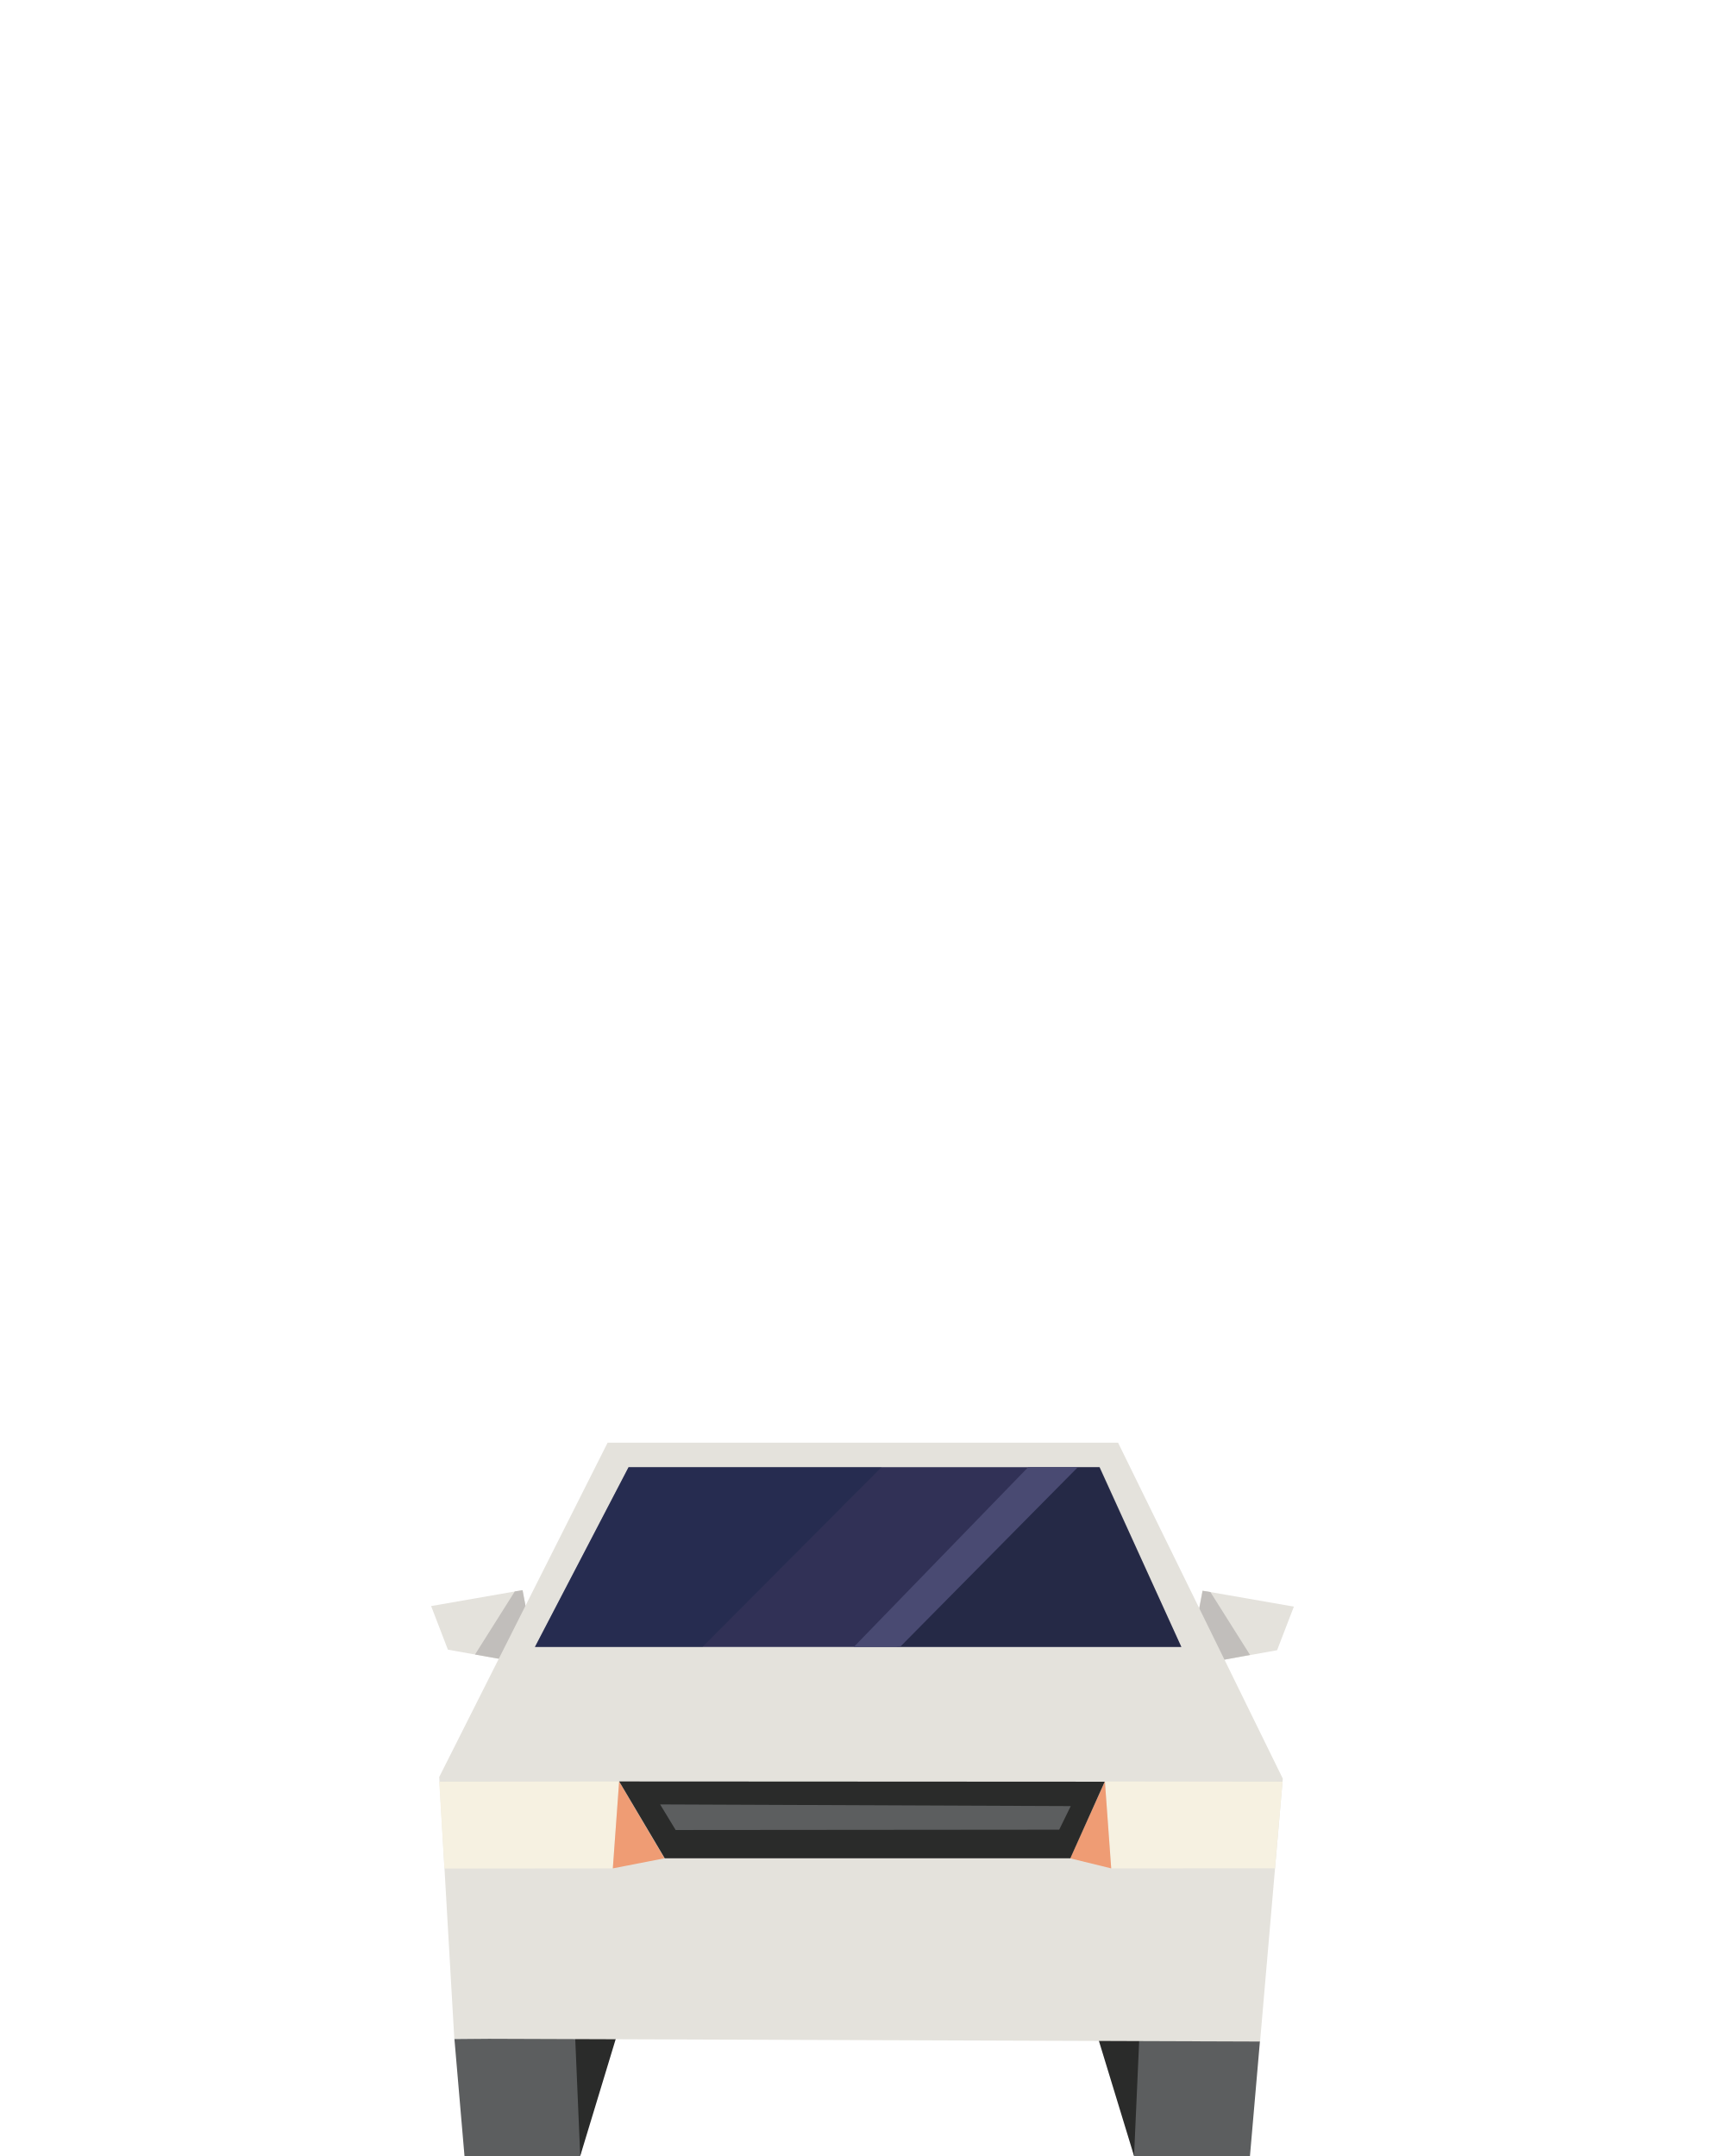
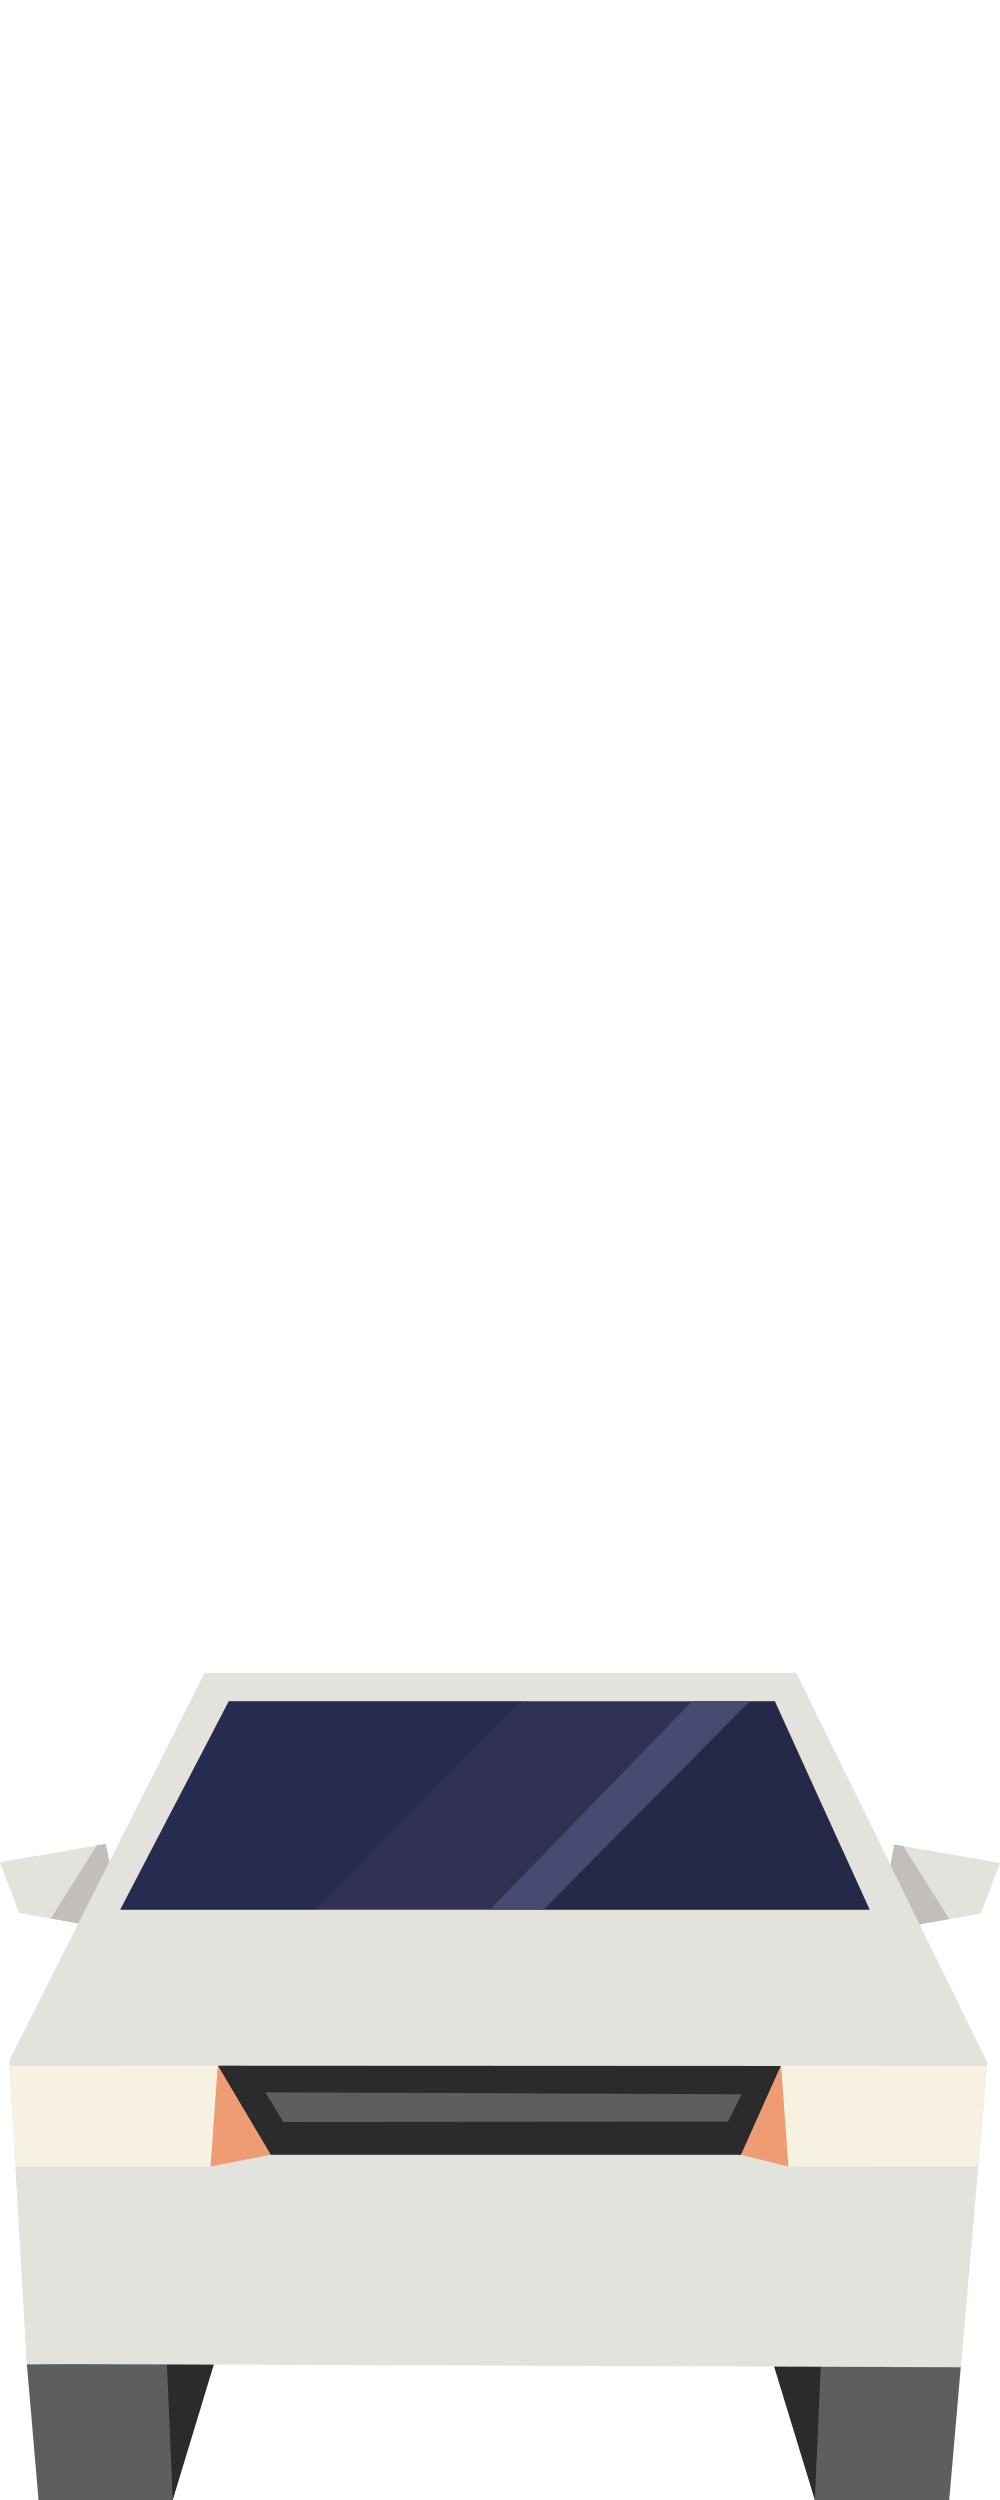
- <svg xmlns="http://www.w3.org/2000/svg" width="288px" height="360px" version="1.1" xml:space="preserve" style="fill-rule:evenodd;clip-rule:evenodd;stroke-linejoin:round;stroke-miterlimit:1.414;">
-   <g>
-     <g id="car-inbound" transform="matrix(1,0,0,1,71.9798,166.584)">
-       <g transform="matrix(1,0,0,1,0,-10.3296)">
-         <path d="M127.589,121.742l13.651,-2.45l2.8,-7.279l-15.261,-2.662l-1.259,6.721l-2.321,2.339l2.39,3.331Z" style="fill:#e4e2dc;fill-rule:nonzero;" />
-       </g>
-       <g transform="matrix(1,0,0,1,0,-10.3296)">
-         <path d="M127.604,121.746l-2.327,-3.494l2.259,-2.185l1.269,-6.697l1.297,0.208l6.621,10.502l-9.119,1.666Z" style="fill:#c1bebb;fill-rule:nonzero;" />
-       </g>
-       <g transform="matrix(1,0,0,1,0,-10.3296)">
-         <path d="M0,111.919l2.8,7.279l13.651,2.45l2.39,-3.331l-2.321,-2.339l-1.26,-6.72l-15.26,2.661Z" style="fill:#e4e2dc;fill-rule:nonzero;" />
-       </g>
-       <g transform="matrix(1,0,0,1,0,-10.3296)">
-         <path d="M16.467,121.646l2.327,-3.494l-2.259,-2.185l-1.269,-6.697l-1.297,0.208l-6.641,10.531l9.139,1.637Z" style="fill:#c1bebb;fill-rule:nonzero;" />
-       </g>
-       <path d="M3.89,173.884l1.68,19.532l19.321,0l3.991,-19.742l-24.992,0.21Z" style="fill:#5c5e5f;fill-rule:nonzero;" />
-       <path d="M24.052,173.674l0.84,19.742l5.992,-19.742l-6.832,0Z" style="fill:#2a2b2a;fill-rule:nonzero;" />
-       <path d="M117.358,193.416l19.35,0l1.68,-19.321l-24.993,-0.211l3.963,19.532Z" style="fill:#5c5e5f;fill-rule:nonzero;" />
-       <path d="M111.394,173.884l5.964,19.532l0.869,-19.532l-6.833,0Z" style="fill:#2a2b2a;fill-rule:nonzero;" />
-       <g transform="matrix(1,-3.22153e-17,-3.22153e-17,1.13153,0,-22.926)">
-         <path d="M29.468,85.928l-28.118,49.341l2.519,38.615l1.89,0.006l132.637,0.414l3.796,-38.796l-27.505,-49.58l-85.219,0Z" style="fill:#e4e2dc;fill-rule:nonzero;" />
-       </g>
-       <g transform="matrix(1,-8.52366e-17,-8.52366e-17,1.348,1.39815e-14,-42.2467)">
-         <path d="M32.958,89.498l-15.629,22.27l107.925,1.7053e-13l-13.669,-22.27l-78.626,2.84217e-14Z" style="fill:#313156;fill-rule:nonzero;" />
-       </g>
-       <g transform="matrix(1.35601,0,0,1.35601,-9.08601,-43.1939)">
-         <g opacity="0.3">
-           <path d="M31.032,89.668l-11.553,22.138l20.631,5.68434e-14l22.058,-22.138l-31.136,-1.42109e-14Z" style="fill:#0f2342;fill-rule:nonzero;" />
-         </g>
-       </g>
-       <g opacity="0.3">
-         <path d="M111.625,78.397l-3.656,5.72697e-12l-30.219,30.02l47.504,3.09797e-12l-13.629,-30.02Z" style="fill:#0a1723;fill-rule:nonzero;" />
-       </g>
-       <g transform="matrix(1.34973,0,0,1.34973,-25.576,-42.4401)">
-         <path d="M76.954,111.768l21.988,-22.241l-6.14,2.84217e-14l-21.571,22.241l5.723,1.42109e-13Z" style="fill:#494a72;fill-rule:nonzero;" />
-       </g>
-       <g transform="matrix(1,0,0,1,-199.295,-4.4702)">
-         <path d="M200.645,135.387l0.867,14.5l28.119,-0.028l1.051,-14.511l-30.037,0.039Z" style="fill:#f6f1e1;fill-rule:nonzero;" />
-       </g>
-       <g transform="matrix(1,0,0,1,-199.295,-4.4702)">
-         <path d="M230.683,135.348l7.571,12.829l-8.623,1.682l1.052,-14.511Z" style="fill:#ef9c74;fill-rule:nonzero;" />
-       </g>
-       <g transform="matrix(1,0,0,1,-199.295,-4.4702)">
-         <path d="M341.445,135.387l-1.263,14.458l-27.344,0.014l-1.052,-14.511l29.659,0.039Z" style="fill:#f6f1e1;fill-rule:nonzero;" />
-       </g>
-       <g transform="matrix(1,0,0,1,-199.295,-4.4702)">
-         <path d="M311.786,135.348l-5.818,12.829l6.87,1.682l-1.052,-14.511Z" style="fill:#ef9c74;fill-rule:nonzero;" />
-       </g>
-       <g transform="matrix(1,0,0,1,-199.295,-4.4702)">
-         <path d="M311.753,135.388l-81.06,-0.043l7.604,12.831l67.715,0l5.741,-12.788Z" style="fill:#2a2b2a;fill-rule:nonzero;" />
-       </g>
-       <g transform="matrix(1,0,0,1,-199.295,-4.4702)">
-         <path d="M306.083,139.461l-1.926,3.936l-64.038,0.055l-2.592,-4.272l68.556,0.281Z" style="fill:#5c5e5f;fill-rule:nonzero;" />
-       </g>
+ <svg xmlns="http://www.w3.org/2000/svg" width="100%" height="100%" viewBox="0 0 144 360" version="1.1" xml:space="preserve" style="fill-rule:evenodd;clip-rule:evenodd;stroke-linejoin:round;stroke-miterlimit:1.414;">
+   <g id="car-inbound" transform="matrix(1,0,0,1,-0.0202,166.584)">
+     <g transform="matrix(1,0,0,1,0,-10.3296)">
+       <path d="M127.589,121.742L141.24,119.292L144.04,112.013L128.779,109.351L127.52,116.072L125.199,118.411L127.589,121.742Z" style="fill:rgb(228,226,220);fill-rule:nonzero;" />
+     </g>
+     <g transform="matrix(1,0,0,1,0,-10.3296)">
+       <path d="M127.604,121.746L125.277,118.252L127.536,116.067L128.805,109.37L130.102,109.578L136.723,120.08L127.604,121.746L127.604,121.746Z" style="fill:rgb(193,190,187);fill-rule:nonzero;" />
+     </g>
+     <g transform="matrix(1,0,0,1,0,-10.3296)">
+       <path d="M0,111.919L2.8,119.198L16.451,121.648L18.841,118.317L16.52,115.978L15.26,109.258L0,111.919Z" style="fill:rgb(228,226,220);fill-rule:nonzero;" />
+     </g>
+     <g transform="matrix(1,0,0,1,0,-10.3296)">
+       <path d="M16.467,121.646L18.794,118.152L16.535,115.967L15.266,109.27L13.969,109.478L7.328,120.009L16.467,121.646Z" style="fill:rgb(193,190,187);fill-rule:nonzero;" />
+     </g>
+     <path d="M3.89,173.884L5.57,193.416L24.891,193.416L28.882,173.674L3.89,173.884L3.89,173.884Z" style="fill:rgb(92,94,95);fill-rule:nonzero;" />
+     <path d="M24.052,173.674L24.892,193.416L30.884,173.674L24.052,173.674Z" style="fill:rgb(42,43,42);fill-rule:nonzero;" />
+     <path d="M117.358,193.416L136.708,193.416L138.388,174.095L113.395,173.884L117.358,193.416Z" style="fill:rgb(92,94,95);fill-rule:nonzero;" />
+     <path d="M111.394,173.884L117.358,193.416L118.227,173.884L111.394,173.884Z" style="fill:rgb(42,43,42);fill-rule:nonzero;" />
+     <g transform="matrix(1,-3.22153e-17,-3.22153e-17,1.13153,0,-22.926)">
+       <path d="M29.468,85.928L1.35,135.269L3.869,173.884L5.759,173.89L138.396,174.304L142.192,135.508L114.687,85.928L29.468,85.928L29.468,85.928Z" style="fill:rgb(228,226,220);fill-rule:nonzero;" />
+     </g>
+     <g transform="matrix(1,-8.52366e-17,-8.52366e-17,1.348,1.39815e-14,-42.2467)">
+       <path d="M32.958,89.498L17.329,111.768L125.254,111.768L111.584,89.498L32.958,89.498L32.958,89.498Z" style="fill:rgb(49,49,86);fill-rule:nonzero;" />
+     </g>
+     <g transform="matrix(1.35601,0,0,1.35601,-9.08601,-43.1939)">
+       <path d="M31.032,89.668L19.48,111.806L40.11,111.806L62.168,89.668L31.032,89.668L31.032,89.668Z" style="fill:rgb(15,35,66);fill-opacity:0.3;fill-rule:nonzero;" />
+     </g>
+     <path d="M111.625,78.397L107.969,78.397L77.75,108.417L125.254,108.417L111.625,78.397L111.625,78.397Z" style="fill:rgb(10,23,35);fill-opacity:0.3;fill-rule:nonzero;" />
+     <g transform="matrix(1.34973,0,0,1.34973,-25.576,-42.4401)">
+       <path d="M76.954,111.768L98.941,89.527L92.801,89.527L71.23,111.768L76.954,111.768L76.954,111.768Z" style="fill:rgb(73,74,114);fill-rule:nonzero;" />
+     </g>
+     <g transform="matrix(1,0,0,1,-199.295,-4.4702)">
+       <path d="M200.645,135.387L201.512,149.887L229.631,149.859L230.682,135.348L200.645,135.387L200.645,135.387Z" style="fill:rgb(246,241,225);fill-rule:nonzero;" />
+     </g>
+     <g transform="matrix(1,0,0,1,-199.295,-4.4702)">
+       <path d="M230.683,135.348L238.254,148.177L229.631,149.859L230.683,135.348Z" style="fill:rgb(239,156,116);fill-rule:nonzero;" />
+     </g>
+     <g transform="matrix(1,0,0,1,-199.295,-4.4702)">
+       <path d="M341.445,135.387L340.182,149.845L312.838,149.859L311.786,135.348L341.445,135.387L341.445,135.387Z" style="fill:rgb(246,241,225);fill-rule:nonzero;" />
+     </g>
+     <g transform="matrix(1,0,0,1,-199.295,-4.4702)">
+       <path d="M311.786,135.348L305.968,148.177L312.838,149.859L311.786,135.348Z" style="fill:rgb(239,156,116);fill-rule:nonzero;" />
+     </g>
+     <g transform="matrix(1,0,0,1,-199.295,-4.4702)">
+       <path d="M311.753,135.388L230.693,135.345L238.297,148.176L306.012,148.176L311.753,135.388L311.753,135.388Z" style="fill:rgb(42,43,42);fill-rule:nonzero;" />
+     </g>
+     <g transform="matrix(1,0,0,1,-199.295,-4.4702)">
+       <path d="M306.083,139.461L304.157,143.397L240.119,143.452L237.527,139.18L306.083,139.461Z" style="fill:rgb(92,94,95);fill-rule:nonzero;" />
    </g>
  </g>
</svg>
